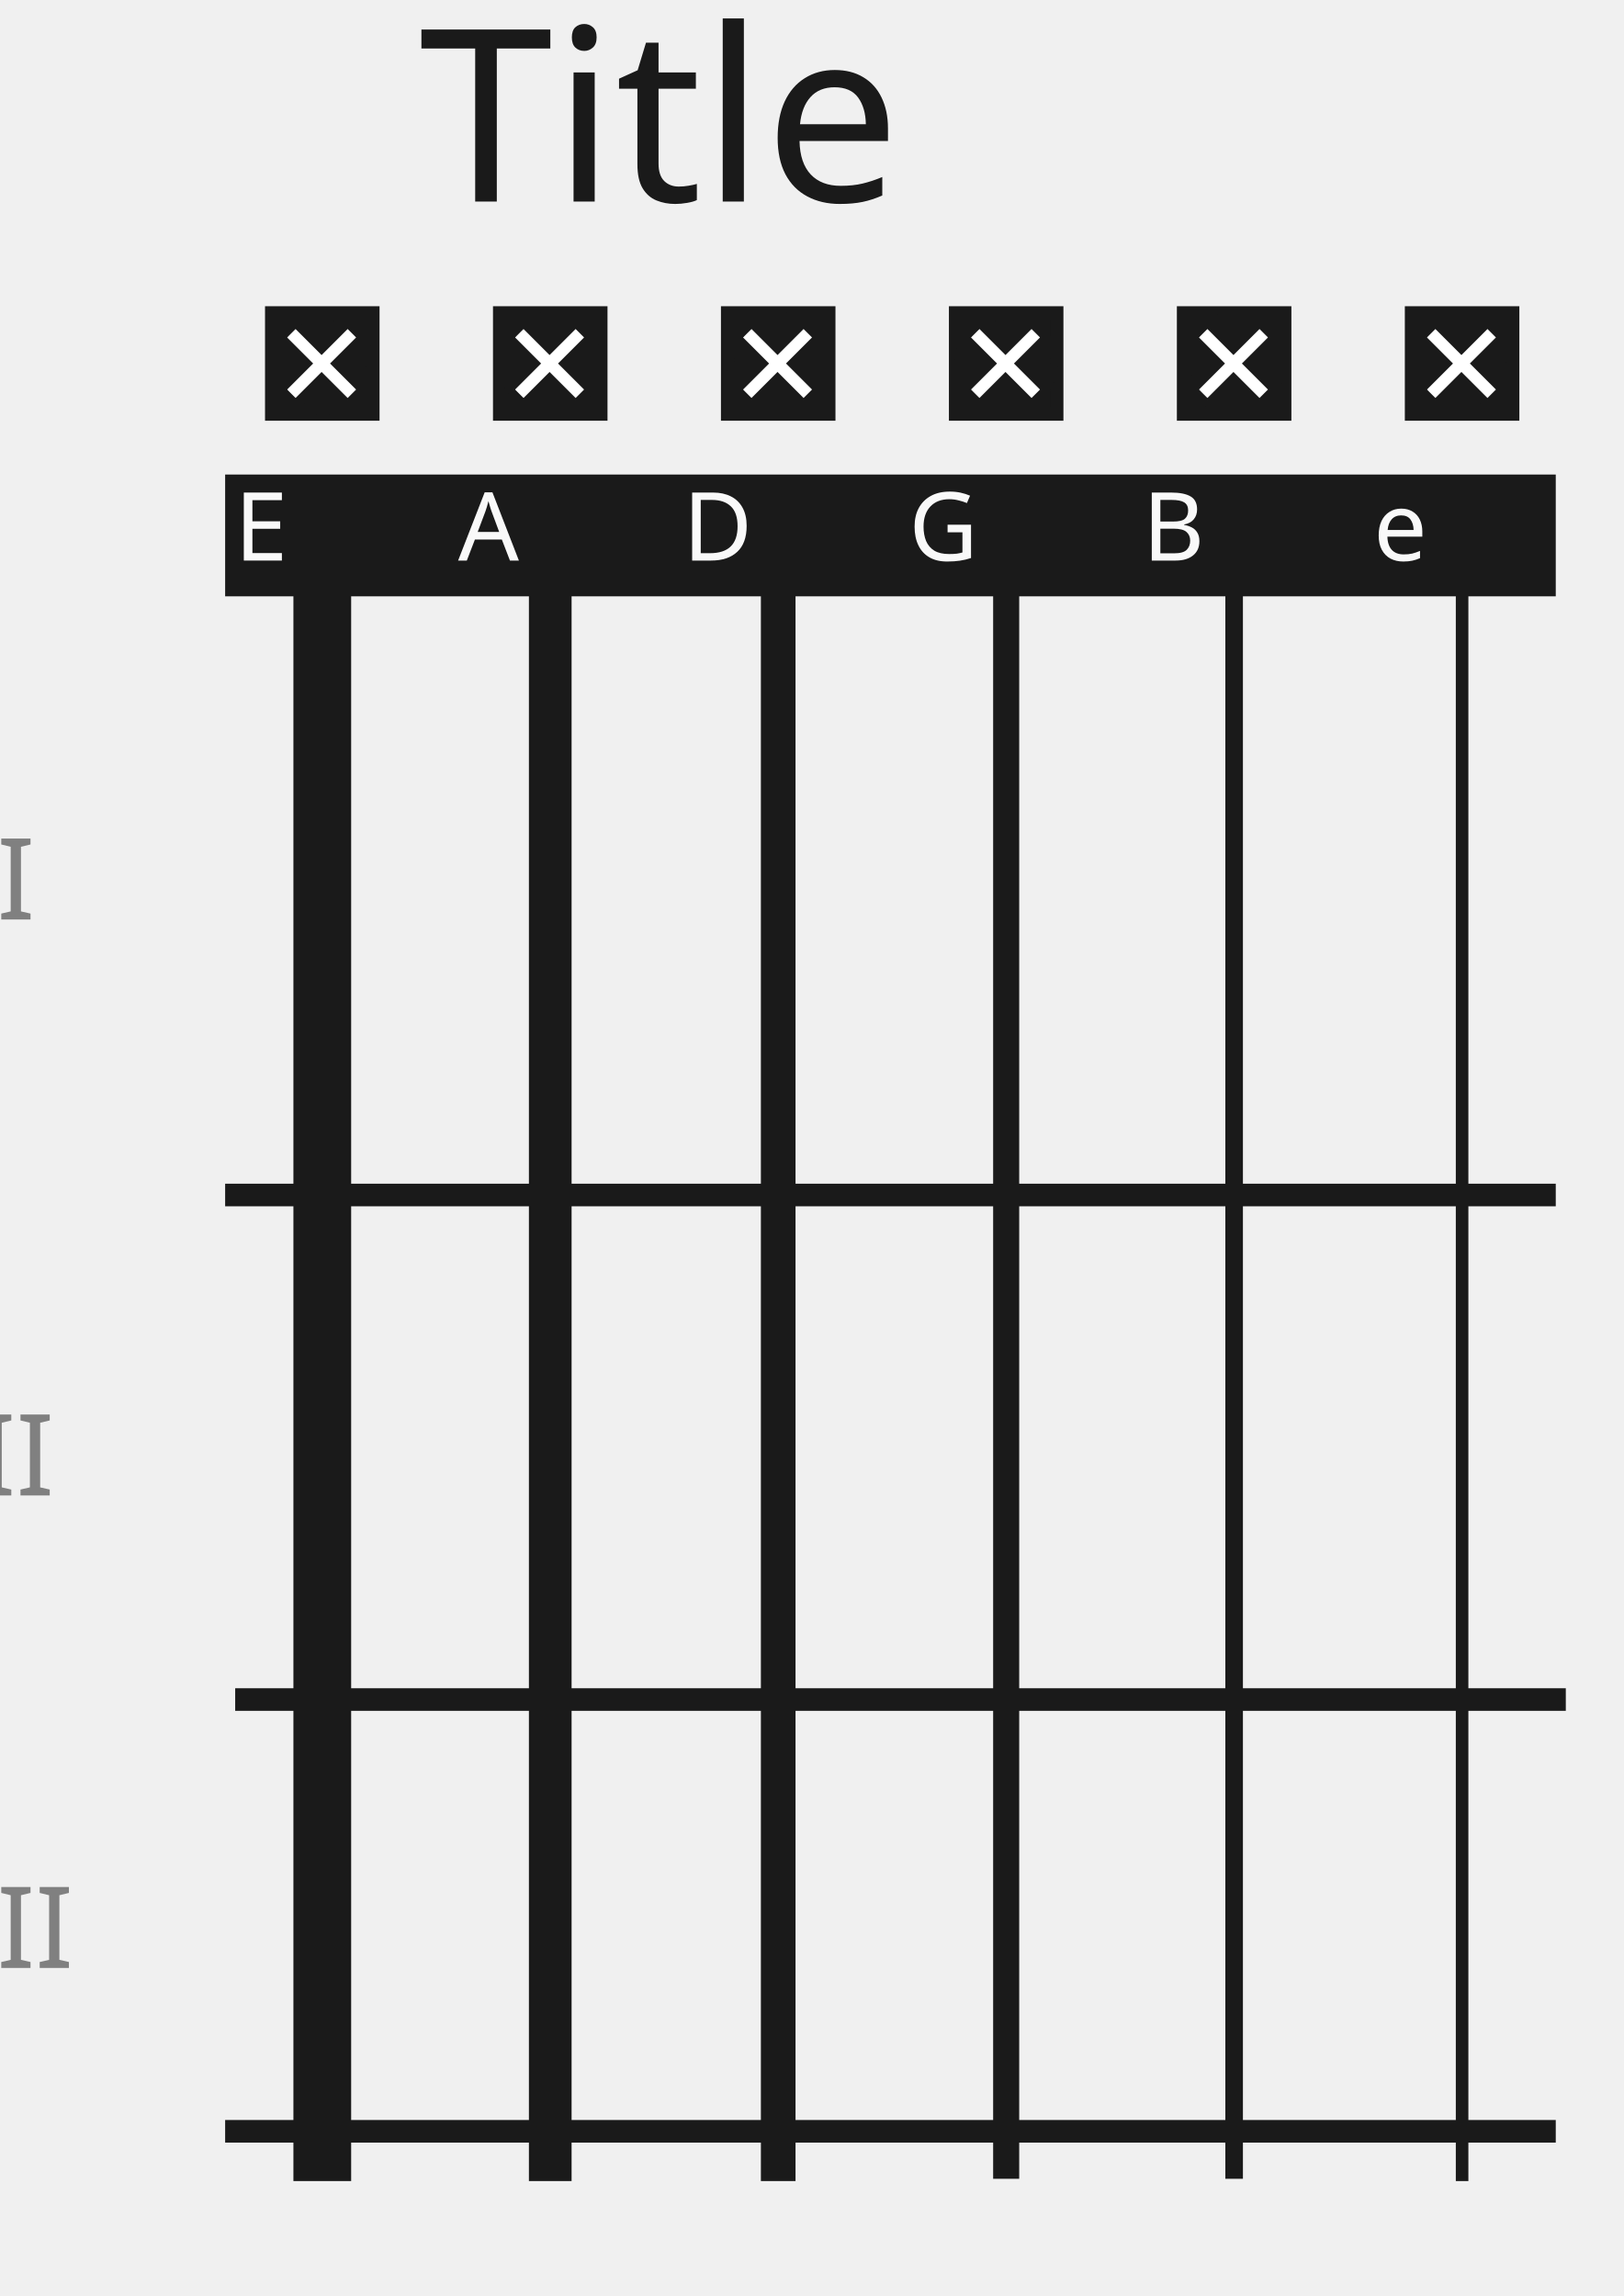
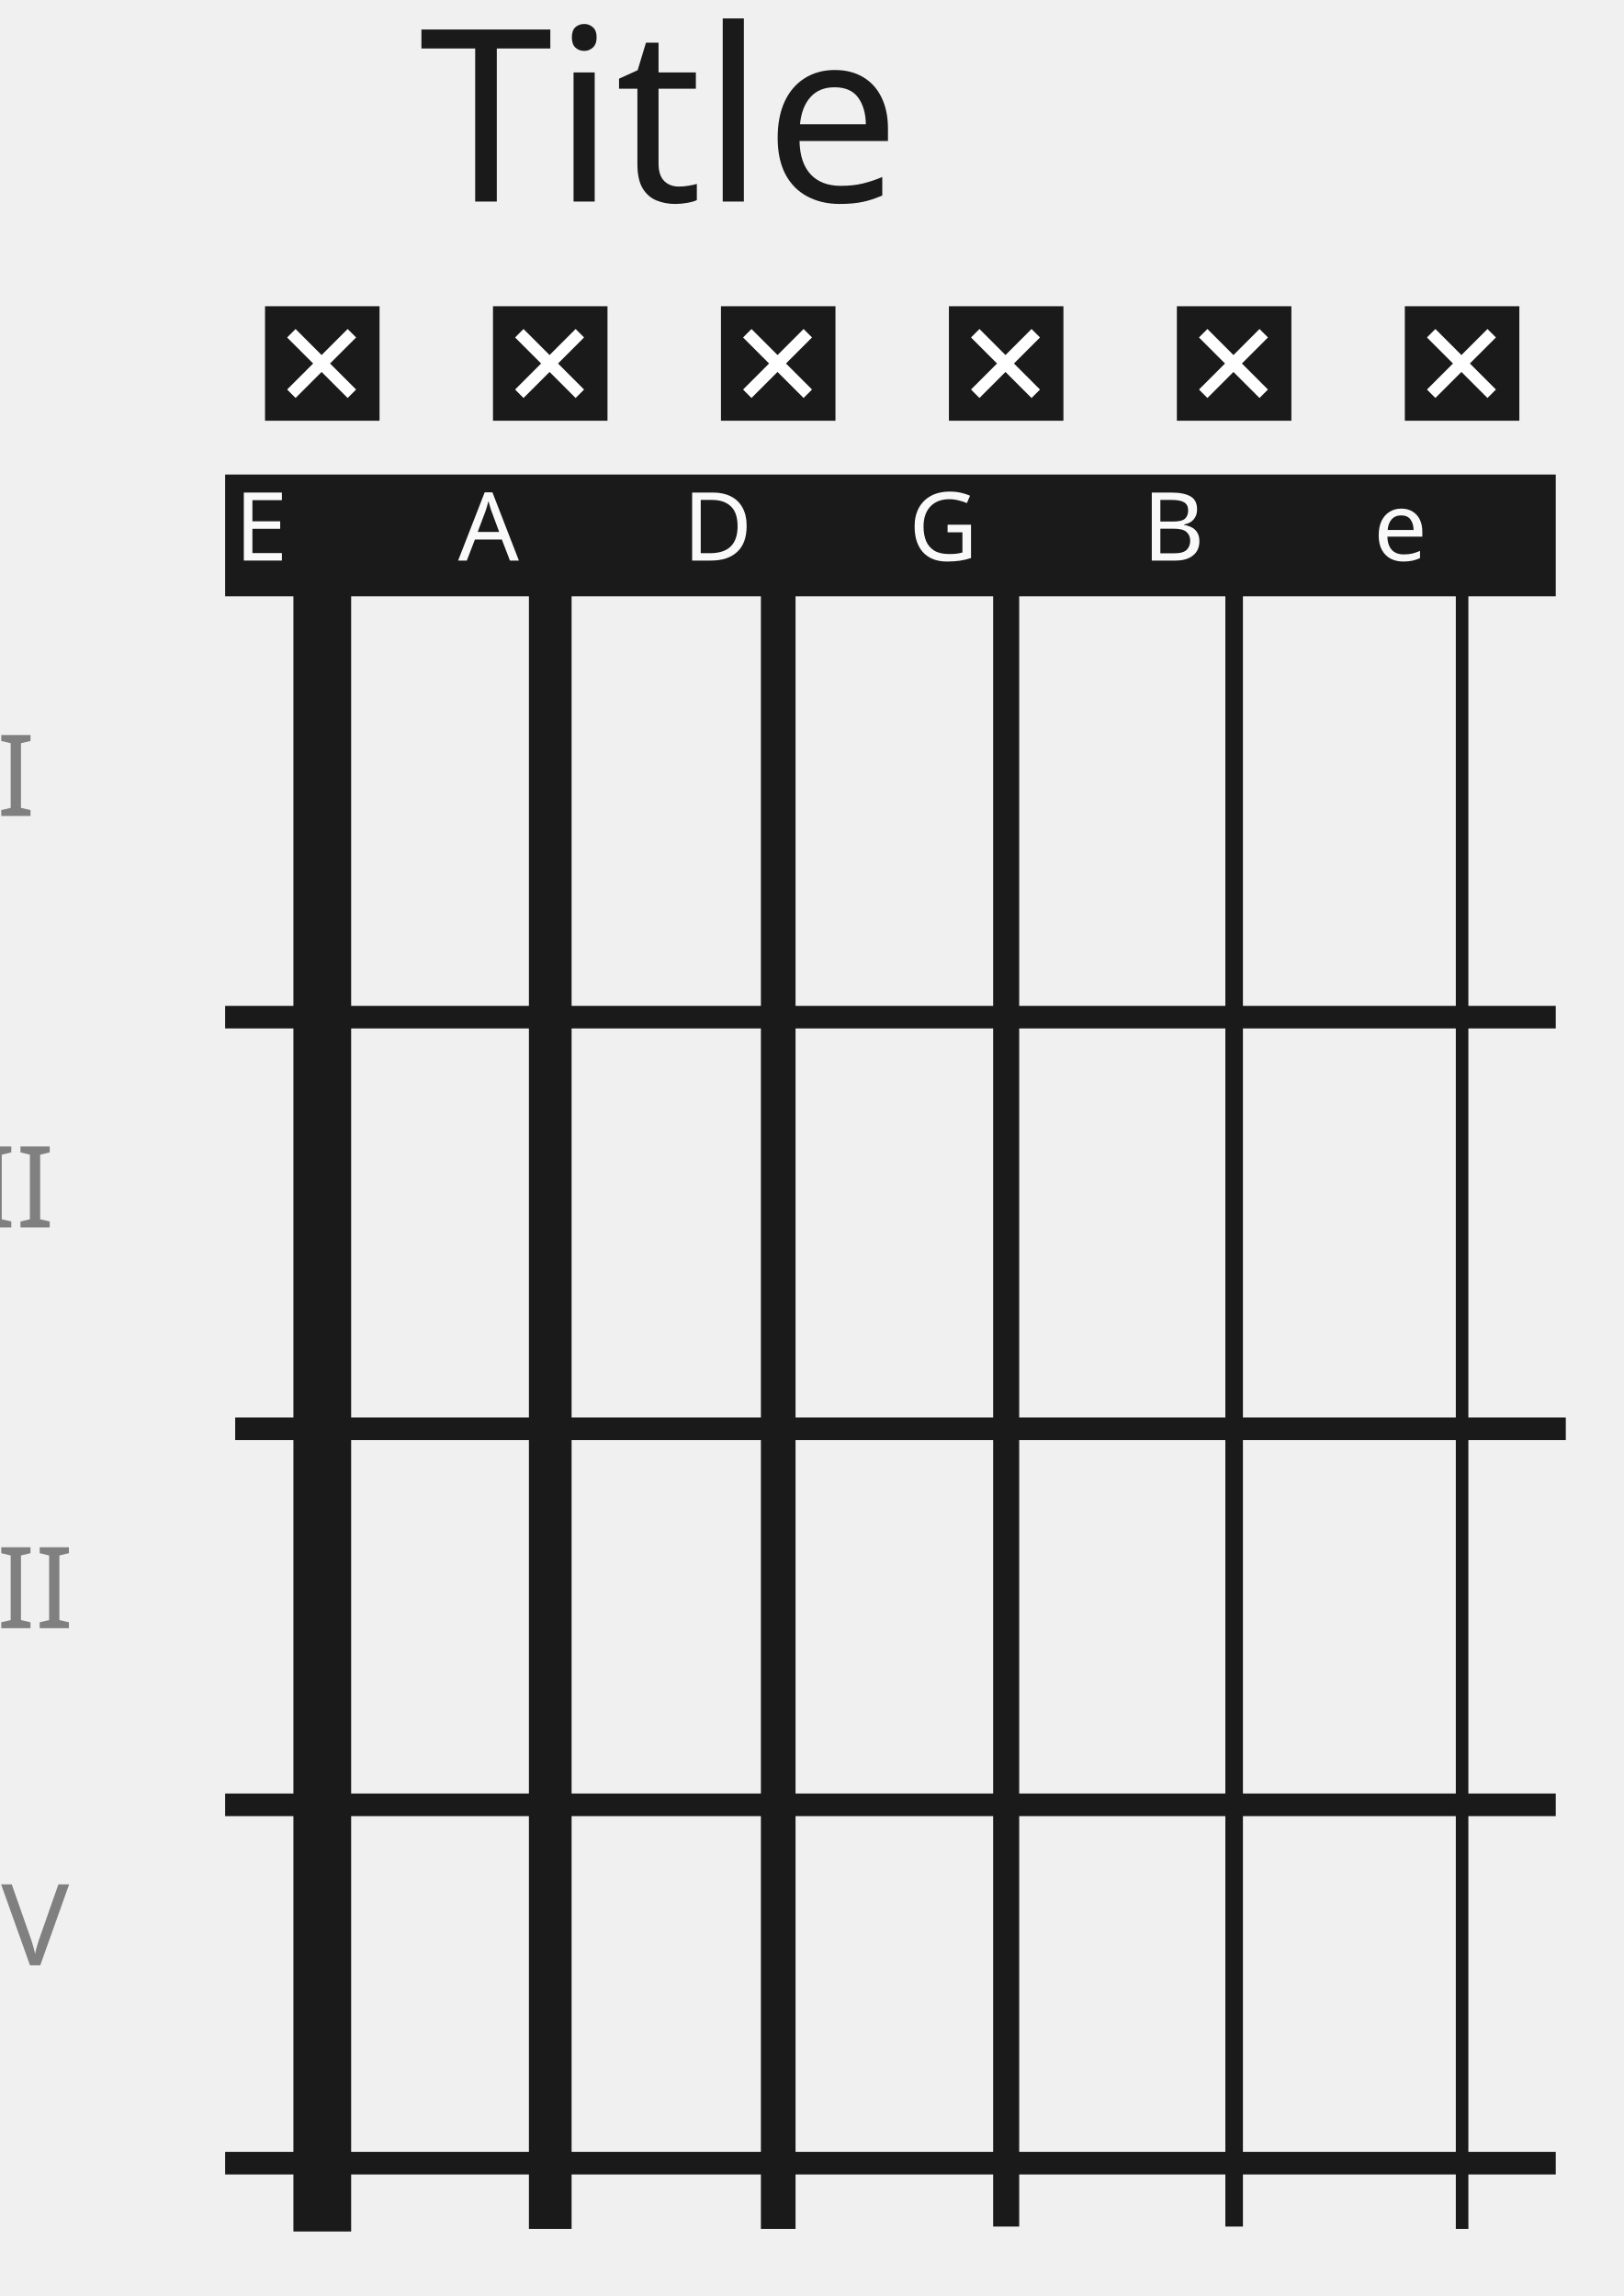
<svg xmlns="http://www.w3.org/2000/svg" width="210mm" height="297mm" viewBox="0 0 210 297" version="1.1" id="svg8">
  <defs id="defs2" />
  <g id="layer1">
    <g transform="translate(141.468,4.702183)" id="mute6">
      <rect style="opacity:1;fill:#1a1a1a;fill-opacity:1;stroke:#1a1a1a;stroke-width:1.7;stroke-miterlimit:4;stroke-dasharray:none;stroke-dashoffset:0;stroke-opacity:1" id="rect1733" width="13.11" height="13.11" x="-106.341" y="35.761" />
      <path style="opacity:1;fill:#ffffff;fill-opacity:1;stroke:none;stroke-width:0;stroke-miterlimit:4;stroke-dasharray:none;stroke-dashoffset:0;stroke-opacity:1" d="m -96.504,37.857 -3.369,3.369 -3.369,-3.369 -1.093,1.093 3.369,3.369 -3.369,3.369 1.092,1.092 3.369,-3.369 3.369,3.369 1.093,-1.093 -3.369,-3.369 3.369,-3.369 z" id="path1735" />
    </g>
    <g id="mute1" transform="translate(288.8846,4.702183)">
      <rect y="35.761" x="-106.341" height="13.11" width="13.11" id="rect1739" style="opacity:1;fill:#1a1a1a;fill-opacity:1;stroke:#1a1a1a;stroke-width:1.7;stroke-miterlimit:4;stroke-dasharray:none;stroke-dashoffset:0;stroke-opacity:1" />
      <path id="path1741" d="m -96.504,37.857 -3.369,3.369 -3.369,-3.369 -1.093,1.093 3.369,3.369 -3.369,3.369 1.092,1.092 3.369,-3.369 3.369,3.369 1.093,-1.093 -3.369,-3.369 3.369,-3.369 z" style="opacity:1;fill:#ffffff;fill-opacity:1;stroke:none;stroke-width:0;stroke-miterlimit:4;stroke-dasharray:none;stroke-dashoffset:0;stroke-opacity:1" />
    </g>
    <g id="mute3" transform="translate(229.918,4.702183)">
      <rect y="35.761" x="-106.341" height="13.11" width="13.11" id="rect1745" style="opacity:1;fill:#1a1a1a;fill-opacity:1;stroke:#1a1a1a;stroke-width:1.7;stroke-miterlimit:4;stroke-dasharray:none;stroke-dashoffset:0;stroke-opacity:1" />
      <path id="path1747" d="m -96.504,37.857 -3.369,3.369 -3.369,-3.369 -1.093,1.093 3.369,3.369 -3.369,3.369 1.092,1.092 3.369,-3.369 3.369,3.369 1.093,-1.093 -3.369,-3.369 3.369,-3.369 z" style="opacity:1;fill:#ffffff;fill-opacity:1;stroke:none;stroke-width:0;stroke-miterlimit:4;stroke-dasharray:none;stroke-dashoffset:0;stroke-opacity:1" />
    </g>
    <g transform="translate(170.9513,4.702183)" id="mute5">
      <rect style="opacity:1;fill:#1a1a1a;fill-opacity:1;stroke:#1a1a1a;stroke-width:1.7;stroke-miterlimit:4;stroke-dasharray:none;stroke-dashoffset:0;stroke-opacity:1" id="rect1751" width="13.11" height="13.11" x="-106.341" y="35.761" />
      <path style="opacity:1;fill:#ffffff;fill-opacity:1;stroke:none;stroke-width:0;stroke-miterlimit:4;stroke-dasharray:none;stroke-dashoffset:0;stroke-opacity:1" d="m -96.504,37.857 -3.369,3.369 -3.369,-3.369 -1.093,1.093 3.369,3.369 -3.369,3.369 1.092,1.092 3.369,-3.369 3.369,3.369 1.093,-1.093 -3.369,-3.369 3.369,-3.369 z" id="path1753" />
    </g>
    <g id="mute4" transform="translate(200.4347,4.702183)">
      <rect y="35.761" x="-106.341" height="13.11" width="13.11" id="rect1757" style="opacity:1;fill:#1a1a1a;fill-opacity:1;stroke:#1a1a1a;stroke-width:1.7;stroke-miterlimit:4;stroke-dasharray:none;stroke-dashoffset:0;stroke-opacity:1" />
      <path id="path1759" d="m -96.504,37.857 -3.369,3.369 -3.369,-3.369 -1.093,1.093 3.369,3.369 -3.369,3.369 1.092,1.092 3.369,-3.369 3.369,3.369 1.093,-1.093 -3.369,-3.369 3.369,-3.369 z" style="opacity:1;fill:#ffffff;fill-opacity:1;stroke:none;stroke-width:0;stroke-miterlimit:4;stroke-dasharray:none;stroke-dashoffset:0;stroke-opacity:1" />
    </g>
    <g transform="translate(259.4013,4.702183)" id="mute2">
      <rect style="opacity:1;fill:#1a1a1a;fill-opacity:1;stroke:#1a1a1a;stroke-width:1.7;stroke-miterlimit:4;stroke-dasharray:none;stroke-dashoffset:0;stroke-opacity:1" id="rect1763" width="13.11" height="13.11" x="-106.341" y="35.761" />
      <path style="opacity:1;fill:#ffffff;fill-opacity:1;stroke:none;stroke-width:0;stroke-miterlimit:4;stroke-dasharray:none;stroke-dashoffset:0;stroke-opacity:1" d="m -96.504,37.857 -3.369,3.369 -3.369,-3.369 -1.093,1.093 3.369,3.369 -3.369,3.369 1.092,1.092 3.369,-3.369 3.369,3.369 1.093,-1.093 -3.369,-3.369 3.369,-3.369 z" id="path1765" />
    </g>
-     <rect y="153.119" x="29.119" height="2.922" width="172.094" id="rect829" style="opacity:1;fill:#1a1a1a;fill-opacity:1;stroke:none;stroke-width:1.083;stroke-miterlimit:4;stroke-dasharray:none;stroke-dashoffset:0;stroke-opacity:1" />
-     <rect style="opacity:1;fill:#1a1a1a;fill-opacity:1;stroke:none;stroke-width:1.083;stroke-miterlimit:4;stroke-dasharray:none;stroke-dashoffset:0;stroke-opacity:1" id="rect835" width="172.094" height="2.922" x="29.119" y="274.234" />
-     <rect y="218.384" x="30.418" height="2.922" width="172.094" id="rect837" style="opacity:1;fill:#1a1a1a;fill-opacity:1;stroke:none;stroke-width:1.083;stroke-miterlimit:4;stroke-dasharray:none;stroke-dashoffset:0;stroke-opacity:1" />
+     <rect y="130.114" x="29.119" height="2.922" width="172.094" id="rect829" style="opacity:1;fill:#1a1a1a;fill-opacity:1;stroke:none;stroke-width:1.083;stroke-miterlimit:4;stroke-dasharray:none;stroke-dashoffset:0;stroke-opacity:1" />
+     <rect style="opacity:1;fill:#1a1a1a;fill-opacity:1;stroke:none;stroke-width:1.083;stroke-miterlimit:4;stroke-dasharray:none;stroke-dashoffset:0;stroke-opacity:1" id="rect835" width="172.094" height="2.922" x="29.119" y="232.002" />
+     <rect y="183.363" x="30.418" height="2.922" width="172.094" id="rect837" style="opacity:1;fill:#1a1a1a;fill-opacity:1;stroke:none;stroke-width:1.083;stroke-miterlimit:4;stroke-dasharray:none;stroke-dashoffset:0;stroke-opacity:1" />
    <rect style="opacity:1;fill:#1a1a1a;fill-opacity:1;stroke:none;stroke-width:2.514;stroke-miterlimit:4;stroke-dasharray:none;stroke-dashoffset:0;stroke-opacity:1" id="nut" width="172.094" height="15.754" x="29.119" y="61.384" />
-     <rect style="opacity:1;fill:#1a1a1a;fill-opacity:1;stroke:none;stroke-width:0;stroke-miterlimit:4;stroke-dasharray:none;stroke-dashoffset:0;stroke-opacity:1" id="string6" width="7.468" height="217.364" x="37.948" y="64.769" />
-     <rect y="64.769" x="68.406" height="217.364" width="5.52" id="string5" style="opacity:1;fill:#1a1a1a;fill-opacity:1;stroke:none;stroke-width:0;stroke-miterlimit:4;stroke-dasharray:none;stroke-dashoffset:0;stroke-opacity:1" />
-     <rect style="opacity:1;fill:#1a1a1a;fill-opacity:1;stroke:none;stroke-width:0;stroke-miterlimit:4;stroke-dasharray:none;stroke-dashoffset:0;stroke-opacity:1" id="string4" width="4.48" height="217.364" x="98.409" y="64.769" />
-     <rect y="64.474" x="128.447" height="217.364" width="3.37" id="string3" style="opacity:1;fill:#1a1a1a;fill-opacity:1;stroke:none;stroke-width:0;stroke-miterlimit:4;stroke-dasharray:none;stroke-dashoffset:0;stroke-opacity:1" />
-     <rect style="opacity:1;fill:#1a1a1a;fill-opacity:1;stroke:none;stroke-width:0;stroke-miterlimit:4;stroke-dasharray:none;stroke-dashoffset:0;stroke-opacity:1" id="string2" width="2.273" height="217.364" x="158.479" y="64.474" />
-     <rect y="64.769" x="188.287" height="217.364" width="1.624" id="string1" style="opacity:1;fill:#1a1a1a;fill-opacity:1;stroke:none;stroke-width:0;stroke-miterlimit:4;stroke-dasharray:none;stroke-dashoffset:0;stroke-opacity:1" />
+     <rect style="opacity:1;fill:#1a1a1a;fill-opacity:1;stroke:none;stroke-width:0;stroke-miterlimit:4;stroke-dasharray:none;stroke-dashoffset:0;stroke-opacity:1" id="string6" width="7.468" height="223.893" x="37.948" y="64.763" />
+     <rect y="64.777" x="68.406" height="223.543" width="5.52" id="string5" style="opacity:1;fill:#1a1a1a;fill-opacity:1;stroke:none;stroke-width:0;stroke-miterlimit:4;stroke-dasharray:none;stroke-dashoffset:0;stroke-opacity:1" />
+     <rect style="opacity:1;fill:#1a1a1a;fill-opacity:1;stroke:none;stroke-width:0;stroke-miterlimit:4;stroke-dasharray:none;stroke-dashoffset:0;stroke-opacity:1" id="string4" width="4.48" height="223.543" x="98.409" y="64.777" />
+     <rect y="64.474" x="128.447" height="223.543" width="3.37" id="string3" style="opacity:1;fill:#1a1a1a;fill-opacity:1;stroke:none;stroke-width:0;stroke-miterlimit:4;stroke-dasharray:none;stroke-dashoffset:0;stroke-opacity:1" />
+     <rect style="opacity:1;fill:#1a1a1a;fill-opacity:1;stroke:none;stroke-width:0;stroke-miterlimit:4;stroke-dasharray:none;stroke-dashoffset:0;stroke-opacity:1" id="string2" width="2.273" height="223.543" x="158.479" y="64.474" />
+     <rect y="64.777" x="188.287" height="223.543" width="1.624" id="string1" style="opacity:1;fill:#1a1a1a;fill-opacity:1;stroke:none;stroke-width:0;stroke-miterlimit:4;stroke-dasharray:none;stroke-dashoffset:0;stroke-opacity:1" />
    <g id="finger2" transform="translate(-45.96882,-44.4993)">
      <circle r="16.653" cy="174.251" cx="-53.735" id="path839" style="opacity:1;fill:#000000;fill-opacity:1;stroke:none;stroke-width:0;stroke-miterlimit:4;stroke-dasharray:none;stroke-dashoffset:0;stroke-opacity:1" />
      <text id="text843" y="183.873" x="-53.781" style="font-style:normal;font-variant:normal;font-weight:normal;font-stretch:normal;font-size:31.807px;line-height:1.25;font-family:'Linux Libertine';-inkscape-font-specification:'Linux Libertine, Normal';font-variant-ligatures:normal;font-variant-caps:normal;font-variant-numeric:normal;font-feature-settings:normal;text-align:center;letter-spacing:0px;word-spacing:0px;writing-mode:lr-tb;text-anchor:middle;fill:#ffffff;fill-opacity:1;stroke:none;stroke-width:0.795" xml:space="preserve">
        <tspan style="font-style:normal;font-variant:normal;font-weight:normal;font-stretch:normal;font-size:31.807px;font-family:'Linux Libertine';-inkscape-font-specification:'Linux Libertine, Normal';font-variant-ligatures:normal;font-variant-caps:normal;font-variant-numeric:normal;font-feature-settings:normal;text-align:center;writing-mode:lr-tb;text-anchor:middle;fill:#ffffff;stroke-width:0.795" y="183.873" x="-53.781" id="tspan841">2</tspan>
      </text>
    </g>
    <g id="finger1" transform="translate(-45.96882,-80.90331)">
      <circle style="opacity:1;fill:#000000;fill-opacity:1;stroke:none;stroke-width:0;stroke-miterlimit:4;stroke-dasharray:none;stroke-dashoffset:0;stroke-opacity:1" id="circle850" cx="-53.735" cy="174.251" r="16.653" />
      <text xml:space="preserve" style="font-style:normal;font-variant:normal;font-weight:normal;font-stretch:normal;font-size:31.807px;line-height:1.25;font-family:'Linux Libertine';-inkscape-font-specification:'Linux Libertine, Normal';font-variant-ligatures:normal;font-variant-caps:normal;font-variant-numeric:normal;font-feature-settings:normal;text-align:center;letter-spacing:0px;word-spacing:0px;writing-mode:lr-tb;text-anchor:middle;fill:#ffffff;fill-opacity:1;stroke:none;stroke-width:0.795" x="-53.781" y="183.873" id="text854">
        <tspan id="tspan852" x="-53.781" y="183.873" style="font-style:normal;font-variant:normal;font-weight:normal;font-stretch:normal;font-size:31.807px;font-family:'Linux Libertine';-inkscape-font-specification:'Linux Libertine, Normal';font-variant-ligatures:normal;font-variant-caps:normal;font-variant-numeric:normal;font-feature-settings:normal;text-align:center;writing-mode:lr-tb;text-anchor:middle;fill:#ffffff;stroke-width:0.795">1</tspan>
      </text>
    </g>
    <g transform="translate(-45.96882,28.30873)" id="finger4">
      <circle style="opacity:1;fill:#000000;fill-opacity:1;stroke:none;stroke-width:0;stroke-miterlimit:4;stroke-dasharray:none;stroke-dashoffset:0;stroke-opacity:1" id="circle880" cx="-53.735" cy="174.251" r="16.653" />
      <text xml:space="preserve" style="font-style:normal;font-variant:normal;font-weight:normal;font-stretch:normal;font-size:31.807px;line-height:1.25;font-family:'Linux Libertine';-inkscape-font-specification:'Linux Libertine, Normal';font-variant-ligatures:normal;font-variant-caps:normal;font-variant-numeric:normal;font-feature-settings:normal;text-align:center;letter-spacing:0px;word-spacing:0px;writing-mode:lr-tb;text-anchor:middle;fill:#ffffff;fill-opacity:1;stroke:none;stroke-width:0.795" x="-53.781" y="183.873" id="text884">
        <tspan id="tspan882" x="-53.781" y="183.873" style="font-style:normal;font-variant:normal;font-weight:normal;font-stretch:normal;font-size:31.807px;font-family:'Linux Libertine';-inkscape-font-specification:'Linux Libertine, Normal';font-variant-ligatures:normal;font-variant-caps:normal;font-variant-numeric:normal;font-feature-settings:normal;text-align:center;writing-mode:lr-tb;text-anchor:middle;fill:#ffffff;stroke-width:0.795">4</tspan>
      </text>
    </g>
    <g id="finger3" transform="translate(-45.96882,-8.095286)">
      <circle r="16.653" cy="174.251" cx="-53.735" id="circle888" style="opacity:1;fill:#000000;fill-opacity:1;stroke:none;stroke-width:0;stroke-miterlimit:4;stroke-dasharray:none;stroke-dashoffset:0;stroke-opacity:1" />
      <text id="text892" y="183.873" x="-53.781" style="font-style:normal;font-variant:normal;font-weight:normal;font-stretch:normal;font-size:31.807px;line-height:1.25;font-family:'Linux Libertine';-inkscape-font-specification:'Linux Libertine, Normal';font-variant-ligatures:normal;font-variant-caps:normal;font-variant-numeric:normal;font-feature-settings:normal;text-align:center;letter-spacing:0px;word-spacing:0px;writing-mode:lr-tb;text-anchor:middle;fill:#ffffff;fill-opacity:1;stroke:none;stroke-width:0.795" xml:space="preserve">
        <tspan style="font-style:normal;font-variant:normal;font-weight:normal;font-stretch:normal;font-size:31.807px;font-family:'Linux Libertine';-inkscape-font-specification:'Linux Libertine, Normal';font-variant-ligatures:normal;font-variant-caps:normal;font-variant-numeric:normal;font-feature-settings:normal;text-align:center;writing-mode:lr-tb;text-anchor:middle;fill:#ffffff;stroke-width:0.795" y="183.873" x="-53.781" id="tspan890">3</tspan>
      </text>
    </g>
    <g id="thumb" transform="translate(-45.96882,64.71273)">
      <circle r="16.653" cy="174.251" cx="-53.735" id="circle896" style="opacity:1;fill:#000000;fill-opacity:1;stroke:none;stroke-width:0;stroke-miterlimit:4;stroke-dasharray:none;stroke-dashoffset:0;stroke-opacity:1" />
      <text id="text900" y="184.603" x="-53.673" style="font-style:normal;font-variant:normal;font-weight:normal;font-stretch:normal;font-size:31.807px;line-height:1.25;font-family:'Linux Libertine';-inkscape-font-specification:'Linux Libertine, Normal';font-variant-ligatures:normal;font-variant-caps:normal;font-variant-numeric:normal;font-feature-settings:normal;text-align:center;letter-spacing:0px;word-spacing:0px;writing-mode:lr-tb;text-anchor:middle;fill:#ffffff;fill-opacity:1;stroke:none;stroke-width:0.795" xml:space="preserve">
        <tspan style="font-style:normal;font-variant:normal;font-weight:normal;font-stretch:normal;font-size:31.807px;font-family:'Linux Libertine';-inkscape-font-specification:'Linux Libertine, Normal';font-variant-ligatures:normal;font-variant-caps:normal;font-variant-numeric:normal;font-feature-settings:normal;text-align:center;writing-mode:lr-tb;text-anchor:middle;fill:#ffffff;stroke-width:0.795" y="184.603" x="-53.673" id="tspan898">T</tspan>
      </text>
    </g>
-     <text xml:space="preserve" style="font-style:normal;font-variant:normal;font-weight:normal;font-stretch:normal;font-size:14.656px;line-height:1.25;font-family:'Linux Libertine';-inkscape-font-specification:'Linux Libertine, Normal';font-variant-ligatures:normal;font-variant-caps:normal;font-variant-numeric:normal;font-feature-settings:normal;text-align:center;letter-spacing:0px;word-spacing:0px;writing-mode:lr-tb;text-anchor:middle;fill:#808080;fill-opacity:1;stroke:none;stroke-width:0.366" x="11.582" y="118.94" id="fret1">
-       <tspan id="tspan904" x="11.582" y="118.94" style="font-style:normal;font-variant:normal;font-weight:normal;font-stretch:normal;font-size:14.656px;font-family:'Linux Libertine';-inkscape-font-specification:'Linux Libertine, Normal';font-variant-ligatures:normal;font-variant-caps:normal;font-variant-numeric:normal;font-feature-settings:normal;text-align:center;writing-mode:lr-tb;text-anchor:middle;fill:#808080;stroke-width:0.366">I</tspan>
+     <text xml:space="preserve" style="font-style:normal;font-variant:normal;font-weight:normal;font-stretch:normal;font-size:14.656px;line-height:1.25;font-family:'Linux Libertine';-inkscape-font-specification:'Linux Libertine, Normal';font-variant-ligatures:normal;font-variant-caps:normal;font-variant-numeric:normal;font-feature-settings:normal;text-align:center;letter-spacing:0px;word-spacing:0px;writing-mode:lr-tb;text-anchor:middle;fill:#808080;fill-opacity:1;stroke:none;stroke-width:0.366" x="11.582" y="105.549" id="fret1">
+       <tspan id="tspan904" x="11.582" y="105.549" style="font-style:normal;font-variant:normal;font-weight:normal;font-stretch:normal;font-size:14.656px;font-family:'Linux Libertine';-inkscape-font-specification:'Linux Libertine, Normal';font-variant-ligatures:normal;font-variant-caps:normal;font-variant-numeric:normal;font-feature-settings:normal;text-align:center;writing-mode:lr-tb;text-anchor:middle;fill:#808080;stroke-width:0.366">I</tspan>
    </text>
    <text id="title" y="26.072" x="105.578" style="font-style:normal;font-variant:normal;font-weight:normal;font-stretch:normal;font-size:31.171px;line-height:1.25;font-family:'Linux Libertine';-inkscape-font-specification:'Linux Libertine, Normal';font-variant-ligatures:normal;font-variant-caps:normal;font-variant-numeric:normal;font-feature-settings:normal;text-align:center;letter-spacing:0px;word-spacing:0px;writing-mode:lr;text-anchor:middle;fill:#1a1a1a;fill-opacity:1;stroke:none;stroke-width:0.779;" xml:space="preserve">
      <tspan style="font-style:normal;font-variant:normal;font-weight:normal;font-stretch:normal;font-size:31.171px;font-family:'Linux Libertine';-inkscape-font-specification:'Linux Libertine, Normal';font-variant-ligatures:normal;font-variant-caps:normal;font-variant-numeric:normal;font-feature-settings:normal;text-align:center;writing-mode:lr;text-anchor:middle;fill:#1a1a1a;stroke-width:0.779;" y="26.072" x="105.578" id="tspan916">Title</tspan>
    </text>
    <circle style="opacity:1;fill:#ffffff;fill-opacity:1;stroke:#1a1a1a;stroke-width:0.984;stroke-miterlimit:4;stroke-dasharray:none;stroke-dashoffset:0;stroke-opacity:1" id="path920" cx="-99.704" cy="18.281" r="6.185" />
    <g id="g935" transform="translate(0,7.89711)">
      <rect y="35.761" x="-106.341" height="13.11" width="13.11" id="rect922" style="opacity:1;fill:#1a1a1a;fill-opacity:1;stroke:#1a1a1a;stroke-width:1.7;stroke-miterlimit:4;stroke-dasharray:none;stroke-dashoffset:0;stroke-opacity:1" />
      <path id="rect924" d="m -96.504,37.857 -3.369,3.369 -3.369,-3.369 -1.093,1.093 3.369,3.369 -3.369,3.369 1.092,1.092 3.369,-3.369 3.369,3.369 1.093,-1.093 -3.369,-3.369 3.369,-3.369 z" style="opacity:1;fill:#ffffff;fill-opacity:1;stroke:none;stroke-width:0;stroke-miterlimit:4;stroke-dasharray:none;stroke-dashoffset:0;stroke-opacity:1" />
    </g>
    <text xml:space="preserve" style="font-style:normal;font-variant:normal;font-weight:normal;font-stretch:normal;font-size:15.755px;line-height:1.25;font-family:'Linux Libertine';-inkscape-font-specification:'Linux Libertine, Normal';font-variant-ligatures:normal;font-variant-caps:normal;font-variant-numeric:normal;font-feature-settings:normal;text-align:start;letter-spacing:0px;word-spacing:0px;writing-mode:lr-tb;text-anchor:start;fill:#1a1a1a;fill-opacity:1;stroke:none;stroke-width:0.394" x="-221.291" y="22.044" id="text931">
      <tspan id="tspan929" x="-221.291" y="22.044" style="font-style:normal;font-variant:normal;font-weight:normal;font-stretch:normal;font-size:15.755px;font-family:'Linux Libertine';-inkscape-font-specification:'Linux Libertine, Normal';font-variant-ligatures:normal;font-variant-caps:normal;font-variant-numeric:normal;font-feature-settings:normal;text-align:start;writing-mode:lr-tb;text-anchor:start;fill:#1a1a1a;stroke-width:0.394">Open string</tspan>
    </text>
    <text id="text939" y="53.976" x="-221.291" style="font-style:normal;font-variant:normal;font-weight:normal;font-stretch:normal;font-size:15.755px;line-height:1.25;font-family:'Linux Libertine';-inkscape-font-specification:'Linux Libertine, Normal';font-variant-ligatures:normal;font-variant-caps:normal;font-variant-numeric:normal;font-feature-settings:normal;text-align:start;letter-spacing:0px;word-spacing:0px;writing-mode:lr-tb;text-anchor:start;fill:#1a1a1a;fill-opacity:1;stroke:none;stroke-width:0.394" xml:space="preserve">
      <tspan style="font-style:normal;font-variant:normal;font-weight:normal;font-stretch:normal;font-size:15.755px;font-family:'Linux Libertine';-inkscape-font-specification:'Linux Libertine, Normal';font-variant-ligatures:normal;font-variant-caps:normal;font-variant-numeric:normal;font-feature-settings:normal;text-align:start;writing-mode:lr-tb;text-anchor:start;fill:#1a1a1a;stroke-width:0.394" y="53.976" x="-221.291" id="tspan937">Muted string</tspan>
    </text>
    <text xml:space="preserve" style="font-style:normal;font-variant:normal;font-weight:normal;font-stretch:normal;font-size:15.755px;line-height:1.25;font-family:'Linux Libertine';-inkscape-font-specification:'Linux Libertine, Normal';font-variant-ligatures:normal;font-variant-caps:normal;font-variant-numeric:normal;font-feature-settings:normal;text-align:start;letter-spacing:0px;word-spacing:0px;writing-mode:lr-tb;text-anchor:start;fill:#1a1a1a;fill-opacity:1;stroke:none;stroke-width:0.394" x="-221.291" y="167.282" id="text943">
      <tspan id="tspan941" x="-221.291" y="167.282" style="font-style:normal;font-variant:normal;font-weight:normal;font-stretch:normal;font-size:15.755px;font-family:'Linux Libertine';-inkscape-font-specification:'Linux Libertine, Normal';font-variant-ligatures:normal;font-variant-caps:normal;font-variant-numeric:normal;font-feature-settings:normal;text-align:start;writing-mode:lr-tb;text-anchor:start;fill:#1a1a1a;stroke-width:0.394">Fingers</tspan>
    </text>
    <text id="note6" y="72.513" x="41.773" style="font-style:normal;font-variant:normal;font-weight:normal;font-stretch:normal;font-size:12.312px;line-height:1.25;font-family:'Linux Libertine';-inkscape-font-specification:'Linux Libertine, Normal';font-variant-ligatures:normal;font-variant-caps:normal;font-variant-numeric:normal;font-feature-settings:normal;text-align:center;letter-spacing:0px;word-spacing:0px;writing-mode:lr-tb;text-anchor:middle;fill:#f9f9f9;fill-opacity:1;stroke:none;stroke-width:0.308" xml:space="preserve">
      <tspan id="tspan949" x="41.773" y="72.513" style="font-style:normal;font-variant:normal;font-weight:normal;font-stretch:normal;font-size:12.312px;font-family:'Linux Libertine';-inkscape-font-specification:'Linux Libertine, Normal';font-variant-ligatures:normal;font-variant-caps:normal;font-variant-numeric:normal;font-feature-settings:normal;text-align:center;writing-mode:lr-tb;text-anchor:middle;fill:#f9f9f9;stroke-width:0.308">E</tspan>
    </text>
    <text xml:space="preserve" style="font-style:normal;font-variant:normal;font-weight:normal;font-stretch:normal;font-size:12.312px;line-height:1.25;font-family:'Linux Libertine';-inkscape-font-specification:'Linux Libertine, Normal';font-variant-ligatures:normal;font-variant-caps:normal;font-variant-numeric:normal;font-feature-settings:normal;text-align:center;letter-spacing:0px;word-spacing:0px;writing-mode:lr-tb;text-anchor:middle;fill:#f9f9f9;fill-opacity:1;stroke:none;stroke-width:0.308" x="71.187" y="72.513" id="note5">
      <tspan style="font-style:normal;font-variant:normal;font-weight:normal;font-stretch:normal;font-size:12.312px;font-family:'Linux Libertine';-inkscape-font-specification:'Linux Libertine, Normal';font-variant-ligatures:normal;font-variant-caps:normal;font-variant-numeric:normal;font-feature-settings:normal;text-align:center;writing-mode:lr-tb;text-anchor:middle;fill:#f9f9f9;stroke-width:0.308" y="72.513" x="71.187" id="tspan951">A</tspan>
    </text>
    <text id="note4" y="72.513" x="100.827" style="font-style:normal;font-variant:normal;font-weight:normal;font-stretch:normal;font-size:12.312px;line-height:1.25;font-family:'Linux Libertine';-inkscape-font-specification:'Linux Libertine, Normal';font-variant-ligatures:normal;font-variant-caps:normal;font-variant-numeric:normal;font-feature-settings:normal;text-align:center;letter-spacing:0px;word-spacing:0px;writing-mode:lr-tb;text-anchor:middle;fill:#f9f9f9;fill-opacity:1;stroke:none;stroke-width:0.308" xml:space="preserve">
      <tspan id="tspan955" x="100.827" y="72.513" style="font-style:normal;font-variant:normal;font-weight:normal;font-stretch:normal;font-size:12.312px;font-family:'Linux Libertine';-inkscape-font-specification:'Linux Libertine, Normal';font-variant-ligatures:normal;font-variant-caps:normal;font-variant-numeric:normal;font-feature-settings:normal;text-align:center;writing-mode:lr-tb;text-anchor:middle;fill:#f9f9f9;stroke-width:0.308">D</tspan>
    </text>
    <text xml:space="preserve" style="font-style:normal;font-variant:normal;font-weight:normal;font-stretch:normal;font-size:12.312px;line-height:1.25;font-family:'Linux Libertine';-inkscape-font-specification:'Linux Libertine, Normal';font-variant-ligatures:normal;font-variant-caps:normal;font-variant-numeric:normal;font-feature-settings:normal;text-align:center;letter-spacing:0px;word-spacing:0px;writing-mode:lr-tb;text-anchor:middle;fill:#f9f9f9;fill-opacity:1;stroke:none;stroke-width:0.308" x="130.024" y="72.513" id="note3">
      <tspan style="font-style:normal;font-variant:normal;font-weight:normal;font-stretch:normal;font-size:12.312px;font-family:'Linux Libertine';-inkscape-font-specification:'Linux Libertine, Normal';font-variant-ligatures:normal;font-variant-caps:normal;font-variant-numeric:normal;font-feature-settings:normal;text-align:center;writing-mode:lr-tb;text-anchor:middle;fill:#f9f9f9;stroke-width:0.308" y="72.513" x="130.024" id="tspan959">G</tspan>
    </text>
    <text id="note2" y="72.513" x="159.781" style="font-style:normal;font-variant:normal;font-weight:normal;font-stretch:normal;font-size:12.312px;line-height:1.25;font-family:'Linux Libertine';-inkscape-font-specification:'Linux Libertine, Normal';font-variant-ligatures:normal;font-variant-caps:normal;font-variant-numeric:normal;font-feature-settings:normal;text-align:center;letter-spacing:0px;word-spacing:0px;writing-mode:lr-tb;text-anchor:middle;fill:#f9f9f9;fill-opacity:1;stroke:none;stroke-width:0.308" xml:space="preserve">
      <tspan id="tspan963" x="159.781" y="72.513" style="font-style:normal;font-variant:normal;font-weight:normal;font-stretch:normal;font-size:12.312px;font-family:'Linux Libertine';-inkscape-font-specification:'Linux Libertine, Normal';font-variant-ligatures:normal;font-variant-caps:normal;font-variant-numeric:normal;font-feature-settings:normal;text-align:center;writing-mode:lr-tb;text-anchor:middle;fill:#f9f9f9;stroke-width:0.308">B</tspan>
    </text>
    <text xml:space="preserve" style="font-style:normal;font-variant:normal;font-weight:normal;font-stretch:normal;font-size:12.312px;line-height:1.25;font-family:'Linux Libertine';-inkscape-font-specification:'Linux Libertine, Normal';font-variant-ligatures:normal;font-variant-caps:normal;font-variant-numeric:normal;font-feature-settings:normal;text-align:center;letter-spacing:0px;word-spacing:0px;writing-mode:lr-tb;text-anchor:middle;fill:#f9f9f9;fill-opacity:1;stroke:none;stroke-width:0.308" x="189.117" y="72.513" id="note1">
      <tspan style="font-style:normal;font-variant:normal;font-weight:normal;font-stretch:normal;font-size:12.312px;font-family:'Linux Libertine';-inkscape-font-specification:'Linux Libertine, Normal';font-variant-ligatures:normal;font-variant-caps:normal;font-variant-numeric:normal;font-feature-settings:normal;text-align:center;writing-mode:lr-tb;text-anchor:middle;fill:#f9f9f9;stroke-width:0.308" y="72.513" x="189.117" id="tspan967">e</tspan>
    </text>
-     <text id="fret2" y="193.447" x="11.582" style="font-style:normal;font-variant:normal;font-weight:normal;font-stretch:normal;font-size:14.656px;line-height:1.25;font-family:'Linux Libertine';-inkscape-font-specification:'Linux Libertine, Normal';font-variant-ligatures:normal;font-variant-caps:normal;font-variant-numeric:normal;font-feature-settings:normal;text-align:center;letter-spacing:0px;word-spacing:0px;writing-mode:lr-tb;text-anchor:middle;fill:#808080;fill-opacity:1;stroke:none;stroke-width:0.366" xml:space="preserve">
-       <tspan style="font-style:normal;font-variant:normal;font-weight:normal;font-stretch:normal;font-size:14.656px;font-family:'Linux Libertine';-inkscape-font-specification:'Linux Libertine, Normal';font-variant-ligatures:normal;font-variant-caps:normal;font-variant-numeric:normal;font-feature-settings:normal;text-align:center;writing-mode:lr-tb;text-anchor:middle;fill:#808080;stroke-width:0.366" y="193.447" x="11.582" id="tspan971">II</tspan>
+     <text id="fret2" y="158.769" x="11.582" style="font-style:normal;font-variant:normal;font-weight:normal;font-stretch:normal;font-size:14.656px;line-height:1.25;font-family:'Linux Libertine';-inkscape-font-specification:'Linux Libertine, Normal';font-variant-ligatures:normal;font-variant-caps:normal;font-variant-numeric:normal;font-feature-settings:normal;text-align:center;letter-spacing:0px;word-spacing:0px;writing-mode:lr-tb;text-anchor:middle;fill:#808080;fill-opacity:1;stroke:none;stroke-width:0.366" xml:space="preserve">
+       <tspan style="font-style:normal;font-variant:normal;font-weight:normal;font-stretch:normal;font-size:14.656px;font-family:'Linux Libertine';-inkscape-font-specification:'Linux Libertine, Normal';font-variant-ligatures:normal;font-variant-caps:normal;font-variant-numeric:normal;font-feature-settings:normal;text-align:center;writing-mode:lr-tb;text-anchor:middle;fill:#808080;stroke-width:0.366" y="158.769" x="11.582" id="tspan971">II</tspan>
    </text>
-     <text xml:space="preserve" style="font-style:normal;font-variant:normal;font-weight:normal;font-stretch:normal;font-size:14.656px;line-height:1.25;font-family:'Linux Libertine';-inkscape-font-specification:'Linux Libertine, Normal';font-variant-ligatures:normal;font-variant-caps:normal;font-variant-numeric:normal;font-feature-settings:normal;text-align:center;letter-spacing:0px;word-spacing:0px;writing-mode:lr-tb;text-anchor:middle;fill:#808080;fill-opacity:1;stroke:none;stroke-width:0.366" x="11.582" y="254.564" id="fret3">
-       <tspan id="tspan975" x="11.582" y="254.564" style="font-style:normal;font-variant:normal;font-weight:normal;font-stretch:normal;font-size:14.656px;font-family:'Linux Libertine';-inkscape-font-specification:'Linux Libertine, Normal';font-variant-ligatures:normal;font-variant-caps:normal;font-variant-numeric:normal;font-feature-settings:normal;text-align:center;writing-mode:lr-tb;text-anchor:middle;fill:#808080;stroke-width:0.366">III</tspan>
+     <text xml:space="preserve" style="font-style:normal;font-variant:normal;font-weight:normal;font-stretch:normal;font-size:14.656px;line-height:1.25;font-family:'Linux Libertine';-inkscape-font-specification:'Linux Libertine, Normal';font-variant-ligatures:normal;font-variant-caps:normal;font-variant-numeric:normal;font-feature-settings:normal;text-align:center;letter-spacing:0px;word-spacing:0px;writing-mode:lr-tb;text-anchor:middle;fill:#808080;fill-opacity:1;stroke:none;stroke-width:0.366" x="11.582" y="210.615" id="fret3">
+       <tspan id="tspan975" x="11.582" y="210.615" style="font-style:normal;font-variant:normal;font-weight:normal;font-stretch:normal;font-size:14.656px;font-family:'Linux Libertine';-inkscape-font-specification:'Linux Libertine, Normal';font-variant-ligatures:normal;font-variant-caps:normal;font-variant-numeric:normal;font-feature-settings:normal;text-align:center;writing-mode:lr-tb;text-anchor:middle;fill:#808080;stroke-width:0.366">III</tspan>
    </text>
    <circle r="6.185" cy="47.019" cx="159.616" id="open2" style="opacity:1;fill:none;fill-opacity:1;stroke:#1a1a1a;stroke-width:0.984;stroke-miterlimit:4;stroke-dasharray:none;stroke-dashoffset:0;stroke-opacity:1" />
    <circle style="opacity:1;fill:none;fill-opacity:1;stroke:#1a1a1a;stroke-width:0.984;stroke-miterlimit:4;stroke-dasharray:none;stroke-dashoffset:0;stroke-opacity:1" id="open3" cx="130.133" cy="47.019" r="6.185" />
    <circle r="6.185" cy="47.019" cx="100.649" id="open4" style="opacity:1;fill:none;fill-opacity:1;stroke:#1a1a1a;stroke-width:0.984;stroke-miterlimit:4;stroke-dasharray:none;stroke-dashoffset:0;stroke-opacity:1" />
    <circle style="opacity:1;fill:none;fill-opacity:1;stroke:#1a1a1a;stroke-width:0.984;stroke-miterlimit:4;stroke-dasharray:none;stroke-dashoffset:0;stroke-opacity:1" id="open5" cx="71.166" cy="47.019" r="6.185" />
    <circle r="6.185" cy="47.019" cx="189.099" id="open1" style="opacity:1;fill:none;fill-opacity:1;stroke:#1a1a1a;stroke-width:0.984;stroke-miterlimit:4;stroke-dasharray:none;stroke-dashoffset:0;stroke-opacity:1" />
    <circle style="opacity:1;fill:none;fill-opacity:1;stroke:#1a1a1a;stroke-width:0.984;stroke-miterlimit:4;stroke-dasharray:none;stroke-dashoffset:0;stroke-opacity:1" id="open6" cx="41.683" cy="47.019" r="6.185" />
+     <text id="fret4" y="254.221" x="11.582" style="font-style:normal;font-variant:normal;font-weight:normal;font-stretch:normal;font-size:14.656px;line-height:1.25;font-family:'Linux Libertine';-inkscape-font-specification:'Linux Libertine, Normal';font-variant-ligatures:normal;font-variant-caps:normal;font-variant-numeric:normal;font-feature-settings:normal;text-align:center;letter-spacing:0px;word-spacing:0px;writing-mode:lr-tb;text-anchor:middle;fill:#808080;fill-opacity:1;stroke:none;stroke-width:0.366" xml:space="preserve">
+       <tspan style="font-style:normal;font-variant:normal;font-weight:normal;font-stretch:normal;font-size:14.656px;font-family:'Linux Libertine';-inkscape-font-specification:'Linux Libertine, Normal';font-variant-ligatures:normal;font-variant-caps:normal;font-variant-numeric:normal;font-feature-settings:normal;text-align:center;writing-mode:lr-tb;text-anchor:middle;fill:#808080;stroke-width:0.366" y="254.221" x="11.582" id="tspan896">IV</tspan>
+     </text>
+     <rect y="278.354" x="29.119" height="2.922" width="172.094" id="rect900" style="opacity:1;fill:#1a1a1a;fill-opacity:1;stroke:none;stroke-width:1.083;stroke-miterlimit:4;stroke-dasharray:none;stroke-dashoffset:0;stroke-opacity:1" />
  </g>
</svg>
